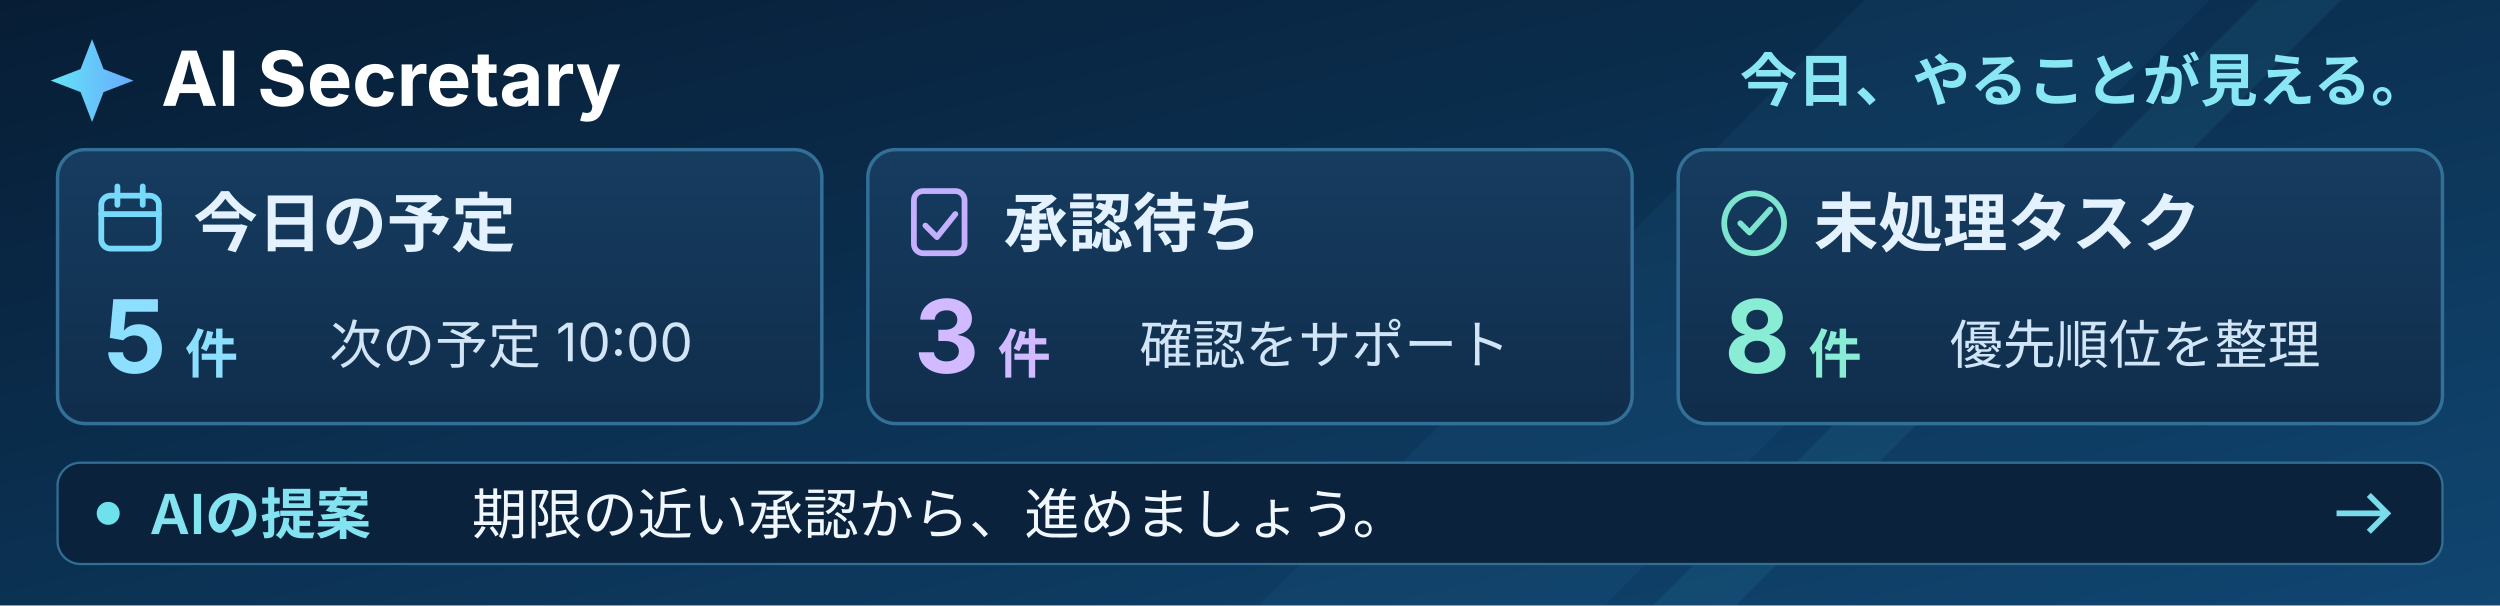
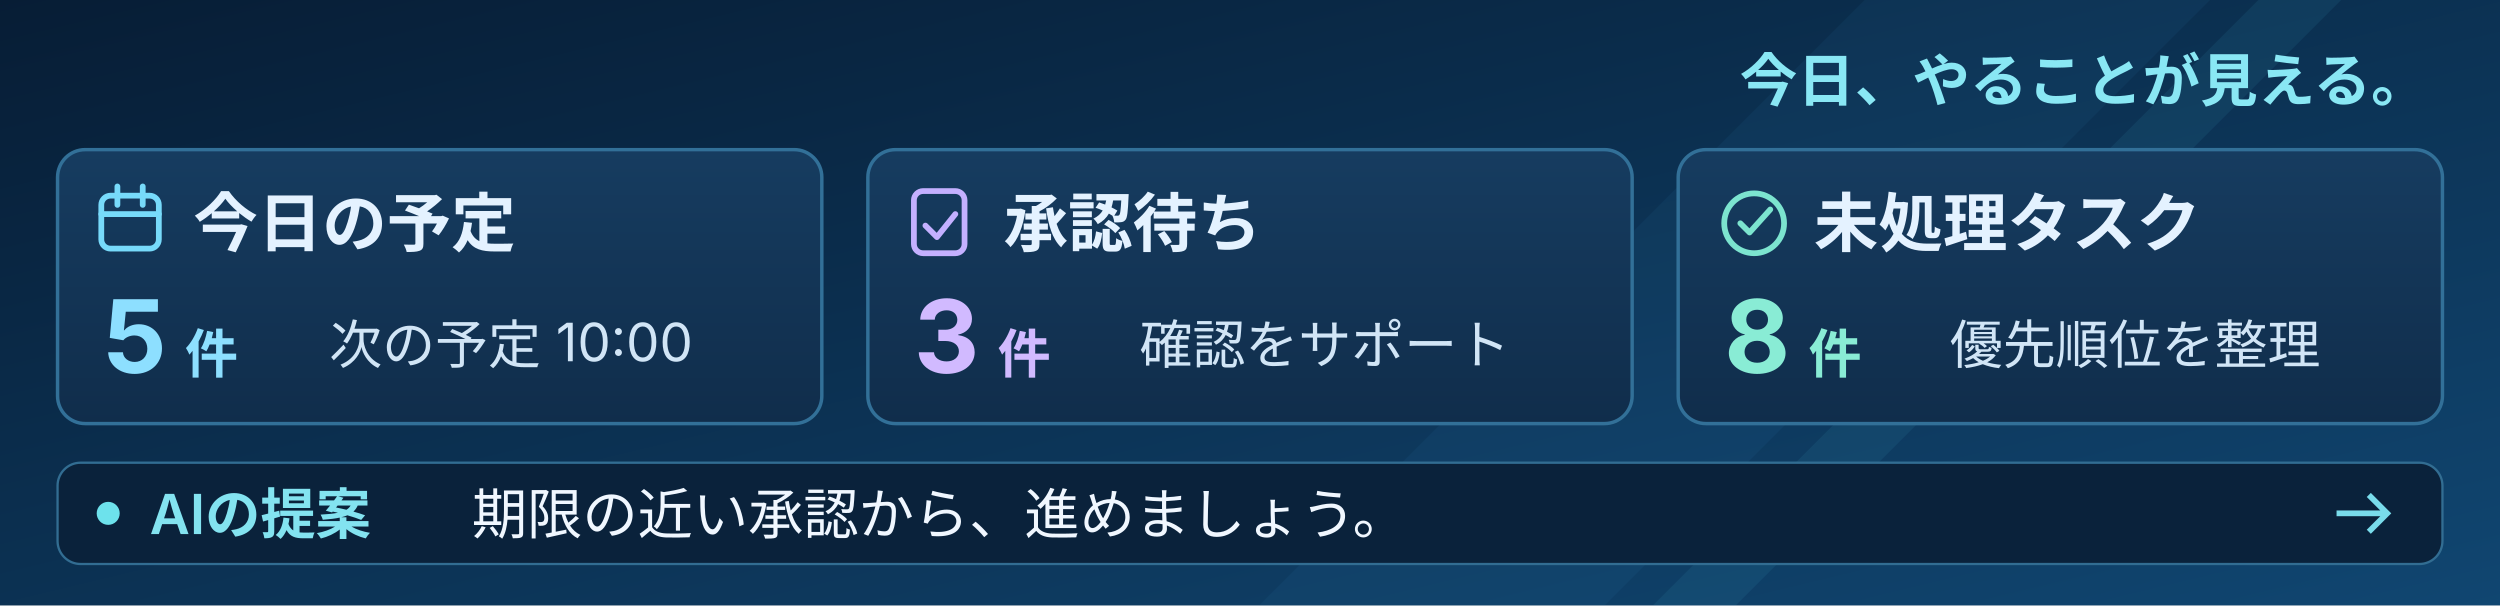
<svg xmlns="http://www.w3.org/2000/svg" width="2172" height="526" viewBox="0 0 1086 263" role="img" aria-labelledby="title desc">
  <defs>
    <linearGradient id="bg" x2="1" y2="1">
      <stop stop-color="#071d35" />
      <stop offset="1" stop-color="#104671" />
    </linearGradient>
    <linearGradient id="panel" x2="0" y2="1">
      <stop stop-color="#163c60" />
      <stop offset="1" stop-color="#102d4b" />
    </linearGradient>
    <linearGradient id="accent">
      <stop stop-color="#63e5f5" />
      <stop offset="1" stop-color="#69aaff" />
    </linearGradient>
  </defs>
  <rect width="1086" height="263" fill="url(#bg)" />
  <path d="M810 0h150L697 263H547Z" fill="#3d98d0" opacity=".07" />
  <path d="M981 0h36L754 263h-36Z" fill="#4ac8ea" opacity=".08" />
  <g font-family="-apple-system,BlinkMacSystemFont,'Segoe UI','Noto Sans JP',sans-serif">
-     <path d="m40 17 5 13 13 5-13 5-5 13-5-13-13-5 13-5Z" fill="url(#accent)" />
-     <text x="70" y="46" font-size="33" font-weight="700" fill="#fff">AI Secretary</text>
    <text x="1055" y="44" text-anchor="end" font-size="25" font-weight="600" fill="#89e7f4">今日、やることが見える。</text>
    <g fill="url(#panel)" stroke="#327098" stroke-width="1.5">
      <rect x="25" y="65" width="332" height="119" rx="12" />
      <rect x="377" y="65" width="332" height="119" rx="12" />
      <rect x="729" y="65" width="332" height="119" rx="12" />
    </g>
    <g fill="none" stroke-width="2.5" stroke-linecap="round" stroke-linejoin="round">
      <g stroke="#77dafa">
        <rect x="44" y="85" width="25" height="23" rx="4" />
        <path d="M44 93h25M51 81v8m11-8v8" />
      </g>
      <g stroke="#c4b0ff">
        <rect x="397" y="83" width="22" height="27" rx="4" />
        <path d="m402 98 5 5 8-10" />
      </g>
      <g stroke="#7ce4cf">
        <circle cx="762" cy="97" r="13" />
        <path d="m756 97 4 4 9-10" />
      </g>
    </g>
    <g fill="#e4f2ff" font-size="28" font-weight="600">
      <text x="84" y="107">今日の予定</text>
      <text x="436" y="107">承認待ち</text>
      <text x="788" y="107">未処理タスク</text>
    </g>
    <g font-weight="700" font-size="44">
      <text x="45" y="162" fill="#8ddfff">5<tspan font-size="23" dx="8">件</tspan>
      </text>
      <text x="397" y="162" fill="#d1baff">3<tspan font-size="23" dx="8">件</tspan>
      </text>
      <text x="749" y="162" fill="#89ecd5">8<tspan font-size="23" dx="8">件</tspan>
      </text>
    </g>
    <g fill="#d1e5f6" font-size="23">
      <text x="143" y="158">次の予定 10:00</text>
      <text x="495" y="158">確認をサポート</text>
      <text x="847" y="158">優先順位を整理</text>
    </g>
    <rect x="25" y="201" width="1036" height="44" rx="10" fill="#0a223b" stroke="#326d92" />
    <circle cx="47" cy="223" r="5" fill="#6de2ec" />
    <text x="65" y="232" font-size="24" font-weight="600" fill="#83e3f0">AIの提案</text>
    <text x="205" y="232" font-size="24" fill="#f0f7ff">期限の近い承認から、進めましょう。</text>
    <path d="M1015 223h22m-8-8 8 8-8 8" fill="none" stroke="#79dceb" stroke-width="2.5" />
  </g>
</svg>
